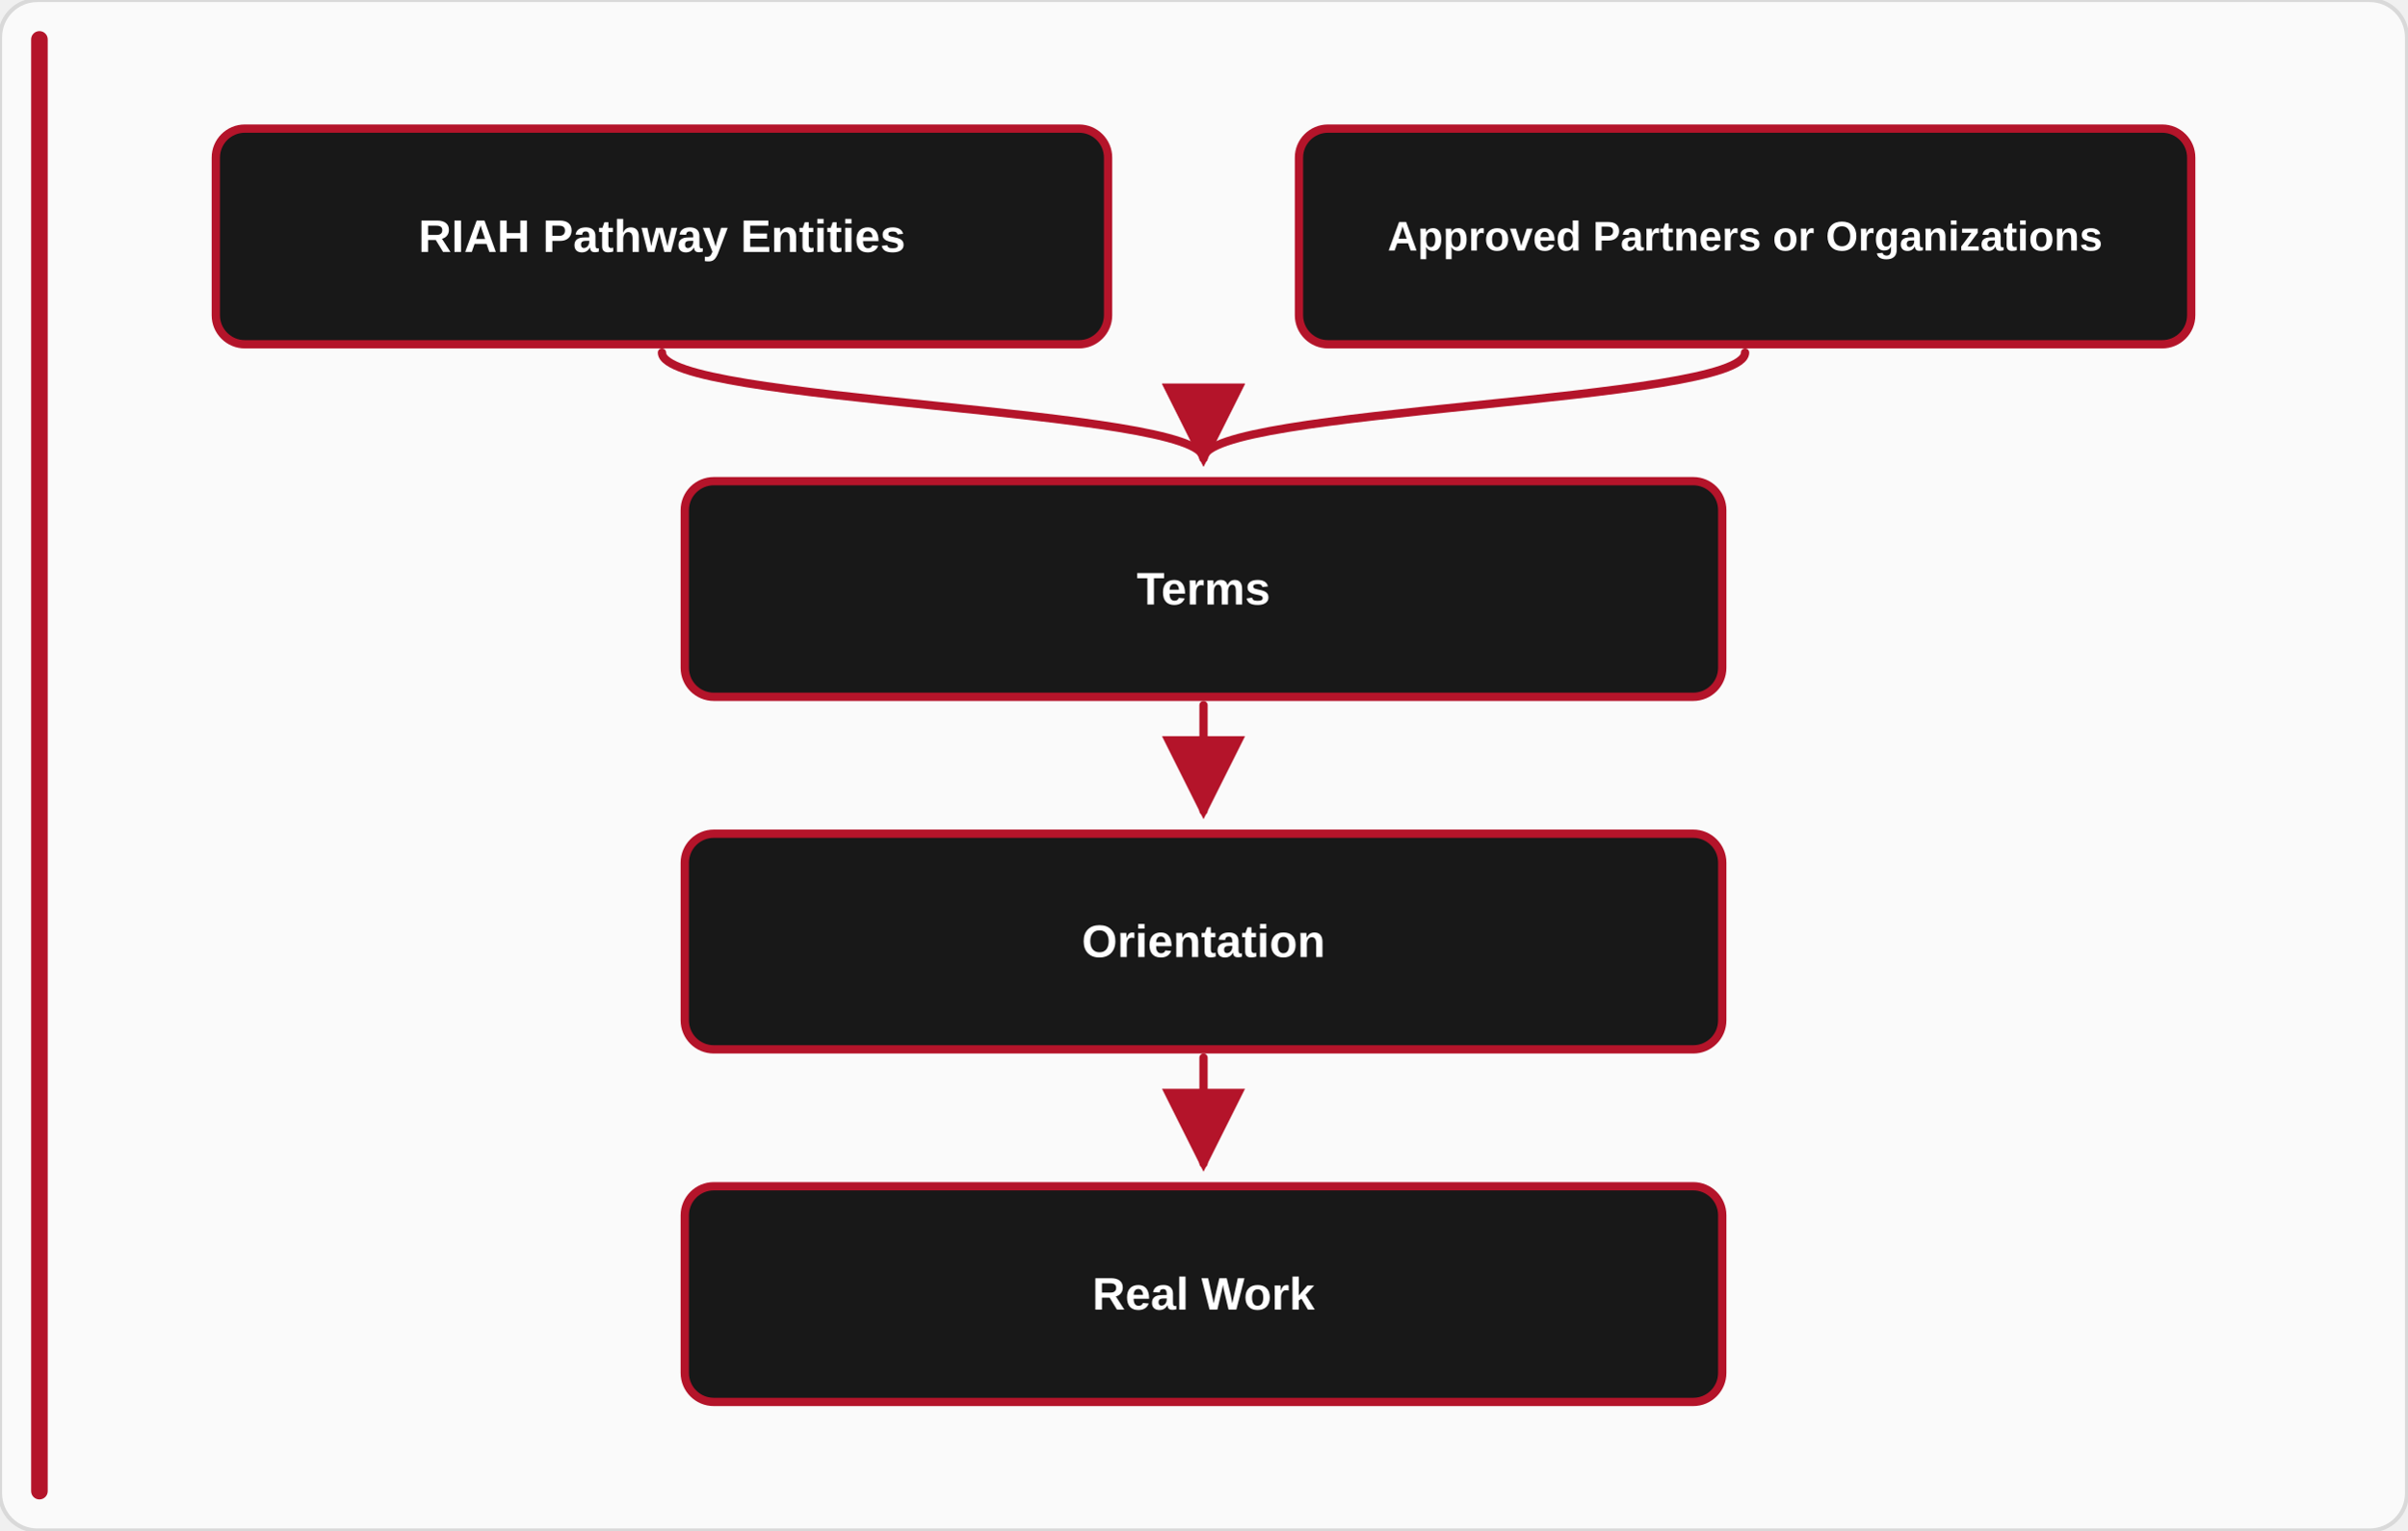
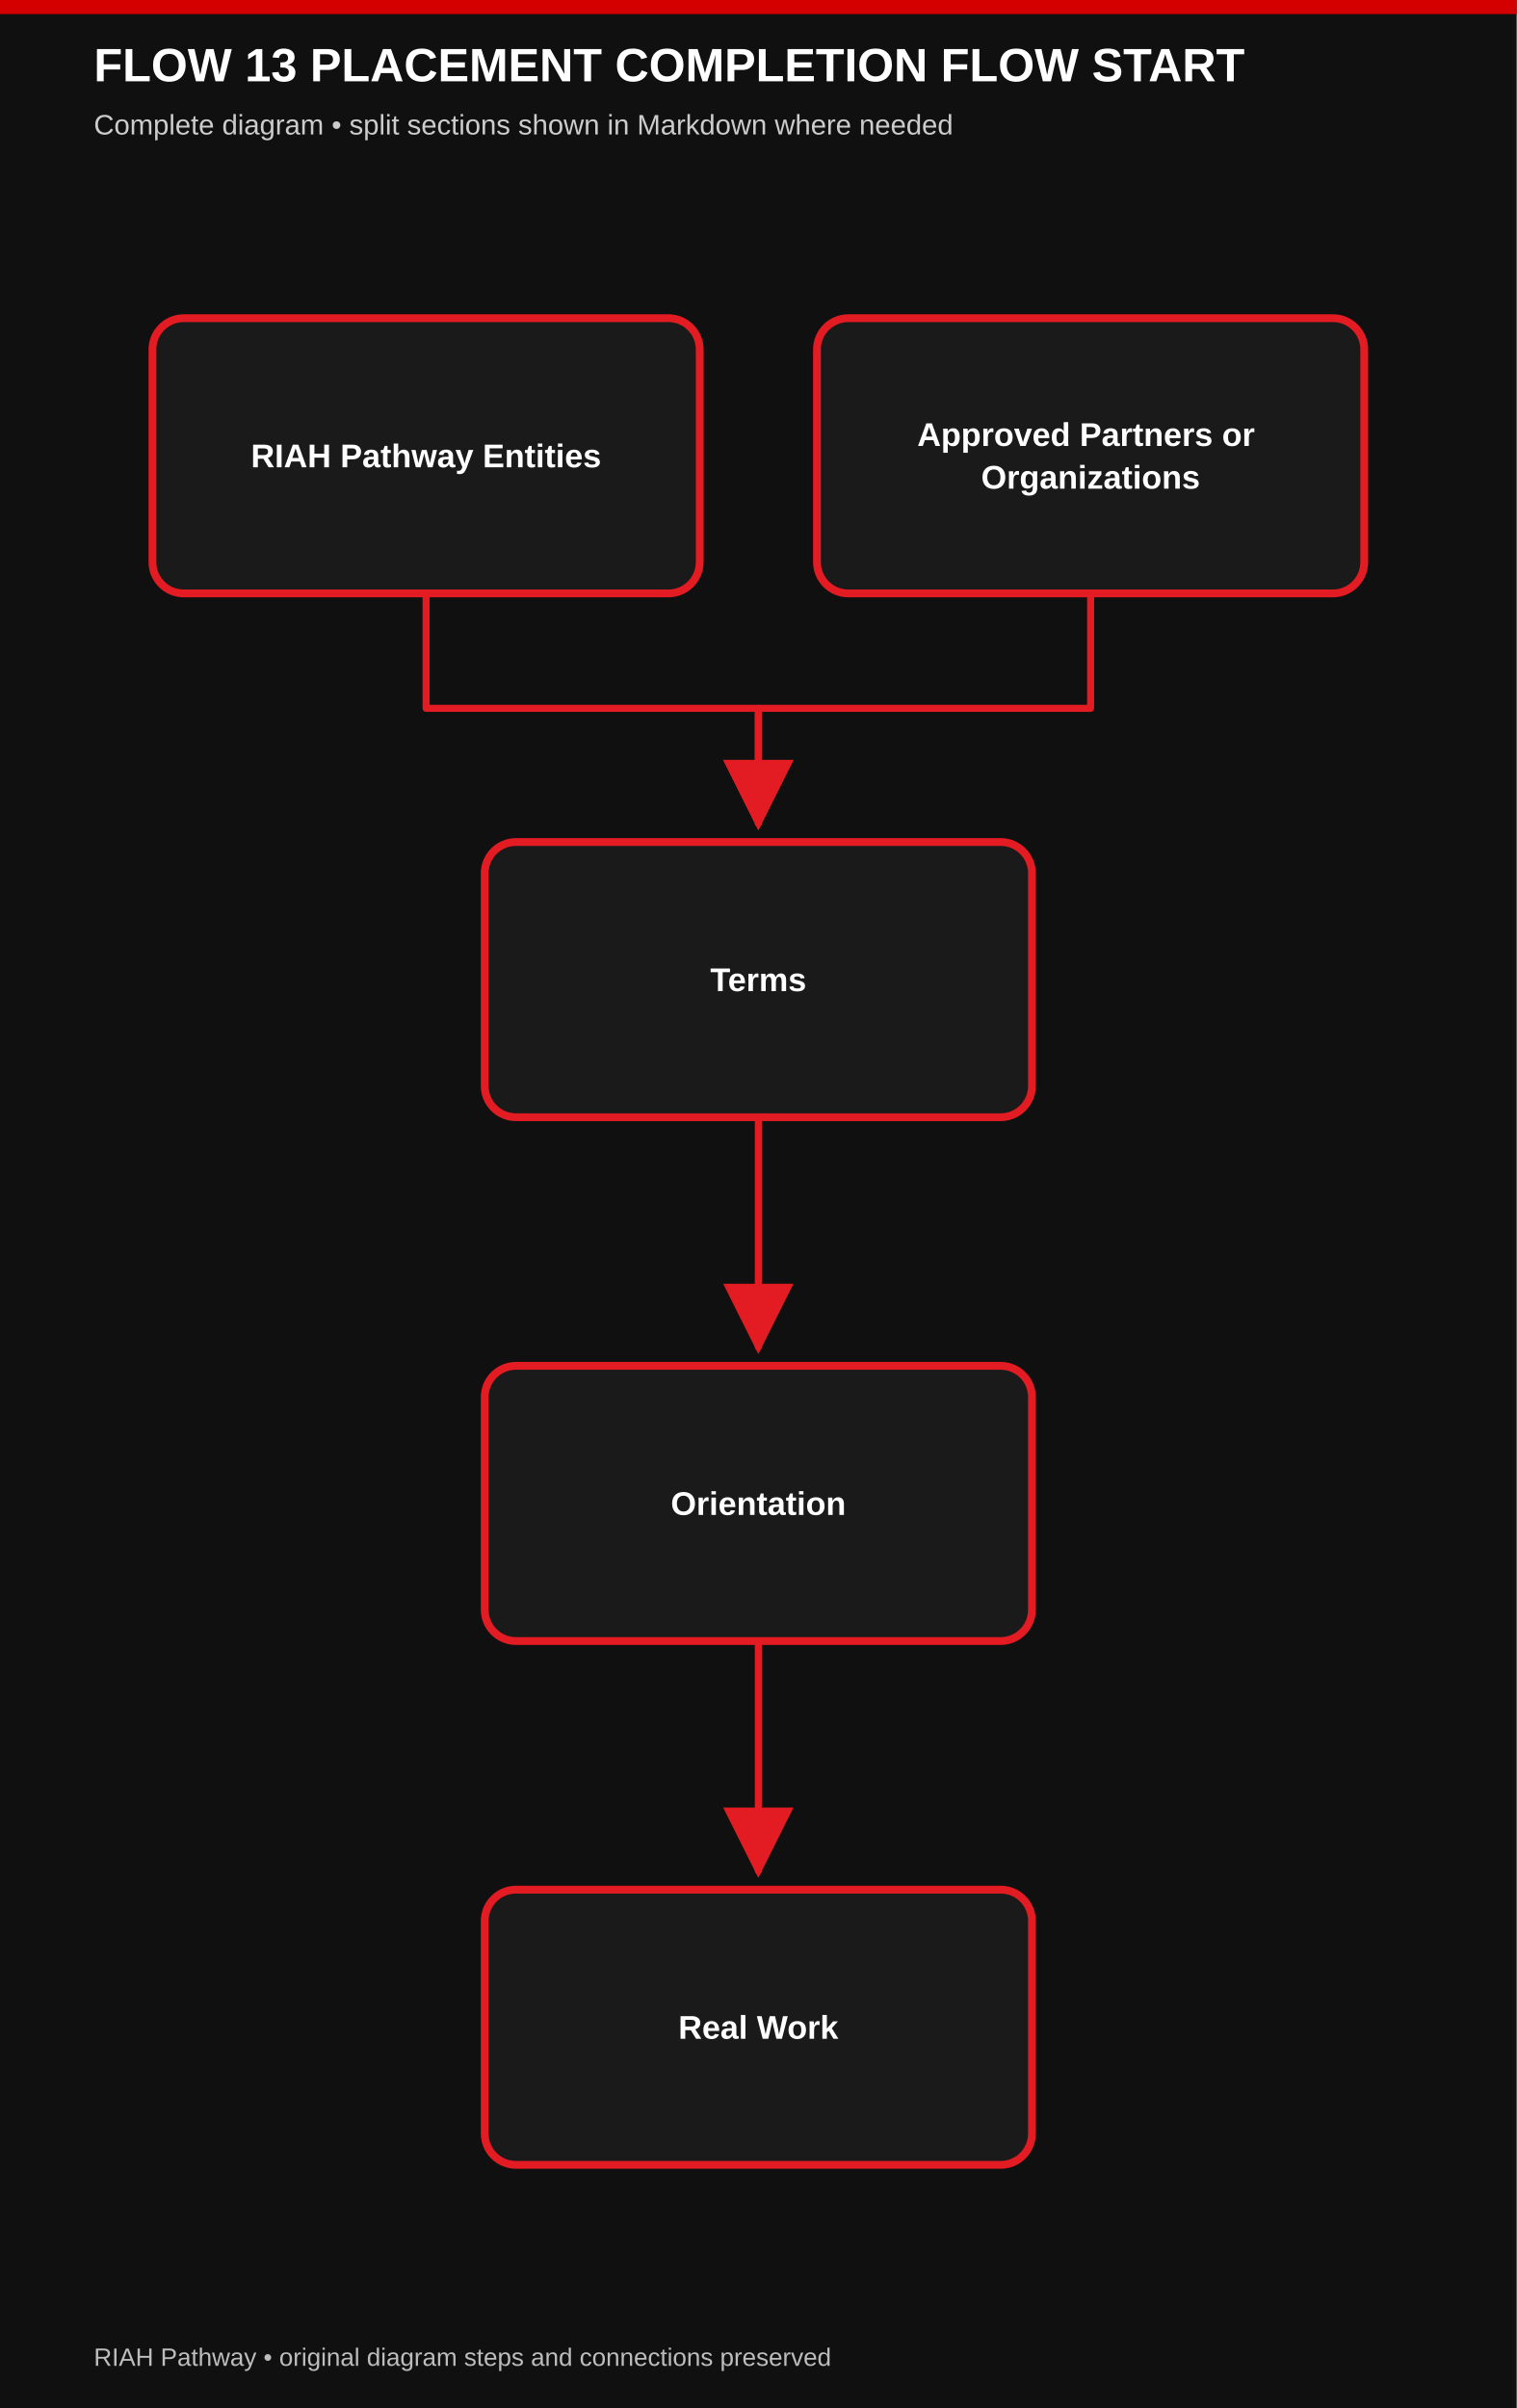
- <svg xmlns="http://www.w3.org/2000/svg" width="1160" height="738" viewBox="0 0 1160 738" role="img" aria-label="Placement Completion Flow — Start">
+ <svg xmlns="http://www.w3.org/2000/svg" width="970" height="1540" viewBox="0 0 970 1540" role="img" aria-label="FLOW 13 PLACEMENT COMPLETION FLOW START">
  <defs>
-     <marker id="ah" markerWidth="12" markerHeight="12" refX="10" refY="6" orient="auto">
-       <path d="M1,1 L11,6 L1,11 Z" fill="#B4142A" />
+     <marker id="arrow" markerWidth="10" markerHeight="10" refX="9" refY="5" orient="auto">
+       <path d="M0,0 L10,5 L0,10 Z" fill="#E31B23" />
    </marker>
  </defs>
-   <rect width="1160" height="738" fill="#FAFAFA" stroke="#D9D9D9" stroke-width="2" rx="18" />
-   <rect x="15" y="15" width="8" height="708" rx="4" fill="#B4142A" />
-   <path d="M319 170 C319 194, 580 197, 580 221" fill="none" stroke="#B4142A" stroke-width="4" stroke-linecap="round" marker-end="url(#ah)" />
-   <path d="M841 170 C841 194, 580 197, 580 221" fill="none" stroke="#B4142A" stroke-width="4" stroke-linecap="round" marker-end="url(#ah)" />
-   <path d="M580 340 C580 364, 580 367, 580 391" fill="none" stroke="#B4142A" stroke-width="4" stroke-linecap="round" marker-end="url(#ah)" />
-   <path d="M580 510 C580 534, 580 537, 580 561" fill="none" stroke="#B4142A" stroke-width="4" stroke-linecap="round" marker-end="url(#ah)" />
-   <rect x="104" y="62" width="430" height="104" rx="14" fill="#181818" stroke="#B4142A" stroke-width="4" />
-   <text x="319" y="121.48" font-family="Arial, Helvetica, sans-serif" font-weight="600" font-size="22" text-anchor="middle" fill="white">RIAH Pathway Entities</text>
-   <rect x="626" y="62" width="430" height="104" rx="14" fill="#181818" stroke="#B4142A" stroke-width="4" />
-   <text x="841" y="120.8" font-family="Arial, Helvetica, sans-serif" font-weight="600" font-size="20" text-anchor="middle" fill="white">Approved Partners or Organizations</text>
-   <rect x="330" y="232" width="500" height="104" rx="14" fill="#181818" stroke="#B4142A" stroke-width="4" />
-   <text x="580" y="291.48" font-family="Arial, Helvetica, sans-serif" font-weight="600" font-size="22" text-anchor="middle" fill="white">Terms</text>
-   <rect x="330" y="402" width="500" height="104" rx="14" fill="#181818" stroke="#B4142A" stroke-width="4" />
-   <text x="580" y="461.48" font-family="Arial, Helvetica, sans-serif" font-weight="600" font-size="22" text-anchor="middle" fill="white">Orientation</text>
-   <rect x="330" y="572" width="500" height="104" rx="14" fill="#181818" stroke="#B4142A" stroke-width="4" />
-   <text x="580" y="631.48" font-family="Arial, Helvetica, sans-serif" font-weight="600" font-size="22" text-anchor="middle" fill="white">Real Work</text>
+   <rect width="970" height="1540" fill="#101010" />
+   <rect width="970" height="9" fill="#D40000" />
+   <text x="60" y="52" fill="#FFFFFF" font-family="Arial,DejaVu Sans,sans-serif" font-size="30" font-weight="700">FLOW 13 PLACEMENT COMPLETION FLOW START</text>
+   <text x="60" y="86" fill="#CCCCCC" font-family="Arial,DejaVu Sans,sans-serif" font-size="18">Complete diagram • split sections shown in Markdown where needed</text>
+   <path d="M272.5,379.5 L272.5,453 L485,453 L485,526.5" stroke="#E31B23" stroke-width="4.5" fill="none" stroke-linecap="round" stroke-linejoin="round" marker-end="url(#arrow)" />
+   <path d="M697.5,379.5 L697.5,453 L485,453 L485,526.5" stroke="#E31B23" stroke-width="4.5" fill="none" stroke-linecap="round" stroke-linejoin="round" marker-end="url(#arrow)" />
+   <path d="M485,714.5 L485,788 L485,788 L485,861.5" stroke="#E31B23" stroke-width="4.5" fill="none" stroke-linecap="round" stroke-linejoin="round" marker-end="url(#arrow)" />
+   <path d="M485,1049.5 L485,1123 L485,1123 L485,1196.5" stroke="#E31B23" stroke-width="4.5" fill="none" stroke-linecap="round" stroke-linejoin="round" marker-end="url(#arrow)" />
+   <rect x="97.5" y="203.5" width="350" height="176" rx="20" fill="#1A1A1A" stroke="#E31B23" stroke-width="5" />
+   <text x="272.5" y="298.85" font-family="Arial,DejaVu Sans,sans-serif" fill="#FFFFFF" font-size="21" font-weight="700" text-anchor="middle">
+     <tspan x="272.5" dy="0">RIAH Pathway Entities</tspan>
+   </text>
+   <rect x="310" y="538.5" width="350" height="176" rx="20" fill="#1A1A1A" stroke="#E31B23" stroke-width="5" />
+   <text x="485" y="633.85" font-family="Arial,DejaVu Sans,sans-serif" fill="#FFFFFF" font-size="21" font-weight="700" text-anchor="middle">
+     <tspan x="485" dy="0">Terms</tspan>
+   </text>
+   <rect x="522.5" y="203.5" width="350" height="176" rx="20" fill="#1A1A1A" stroke="#E31B23" stroke-width="5" />
+   <text x="697.5" y="285.2" font-family="Arial,DejaVu Sans,sans-serif" fill="#FFFFFF" font-size="21" font-weight="700" text-anchor="middle">
+     <tspan x="697.5" dy="0">Approved Partners or</tspan>
+     <tspan x="697.5" dy="27.3">Organizations</tspan>
+   </text>
+   <rect x="310" y="873.5" width="350" height="176" rx="20" fill="#1A1A1A" stroke="#E31B23" stroke-width="5" />
+   <text x="485" y="968.85" font-family="Arial,DejaVu Sans,sans-serif" fill="#FFFFFF" font-size="21" font-weight="700" text-anchor="middle">
+     <tspan x="485" dy="0">Orientation</tspan>
+   </text>
+   <rect x="310" y="1208.5" width="350" height="176" rx="20" fill="#1A1A1A" stroke="#E31B23" stroke-width="5" />
+   <text x="485" y="1303.85" font-family="Arial,DejaVu Sans,sans-serif" fill="#FFFFFF" font-size="21" font-weight="700" text-anchor="middle">
+     <tspan x="485" dy="0">Real Work</tspan>
+   </text>
+   <text x="60" y="1513" fill="#BDBDBD" font-family="Arial,DejaVu Sans,sans-serif" font-size="16">RIAH Pathway • original diagram steps and connections preserved</text>
</svg>
